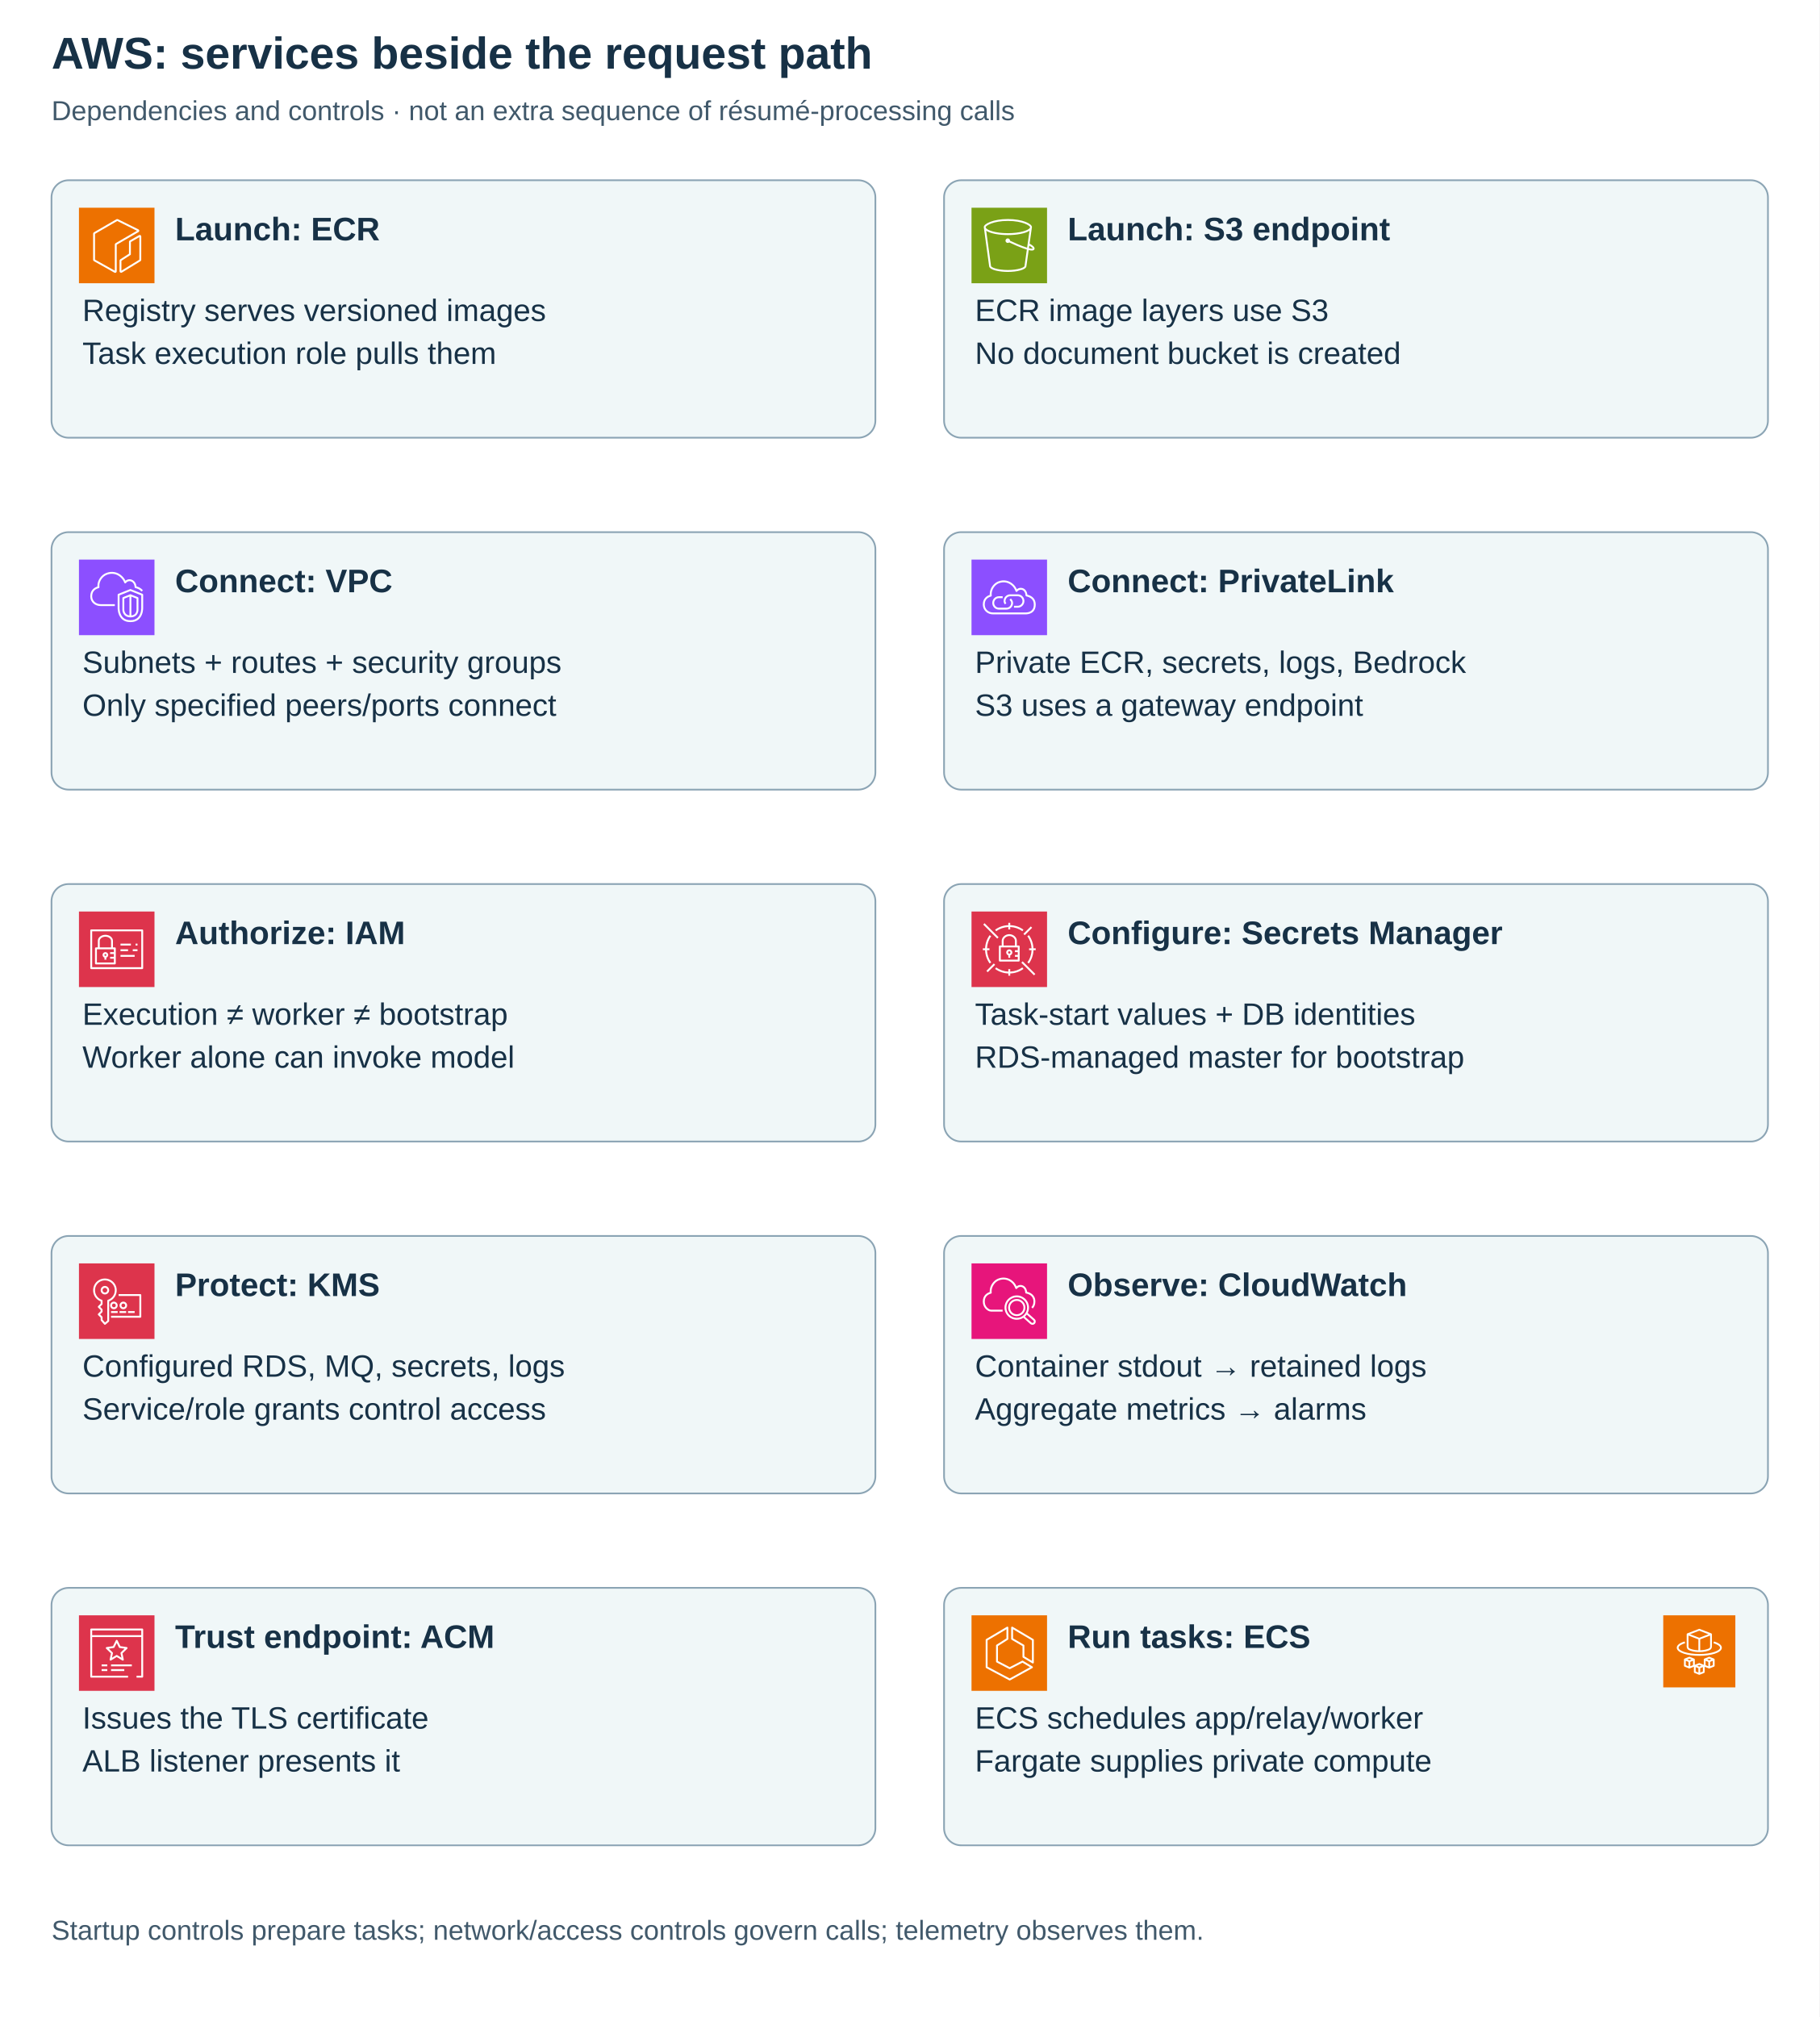
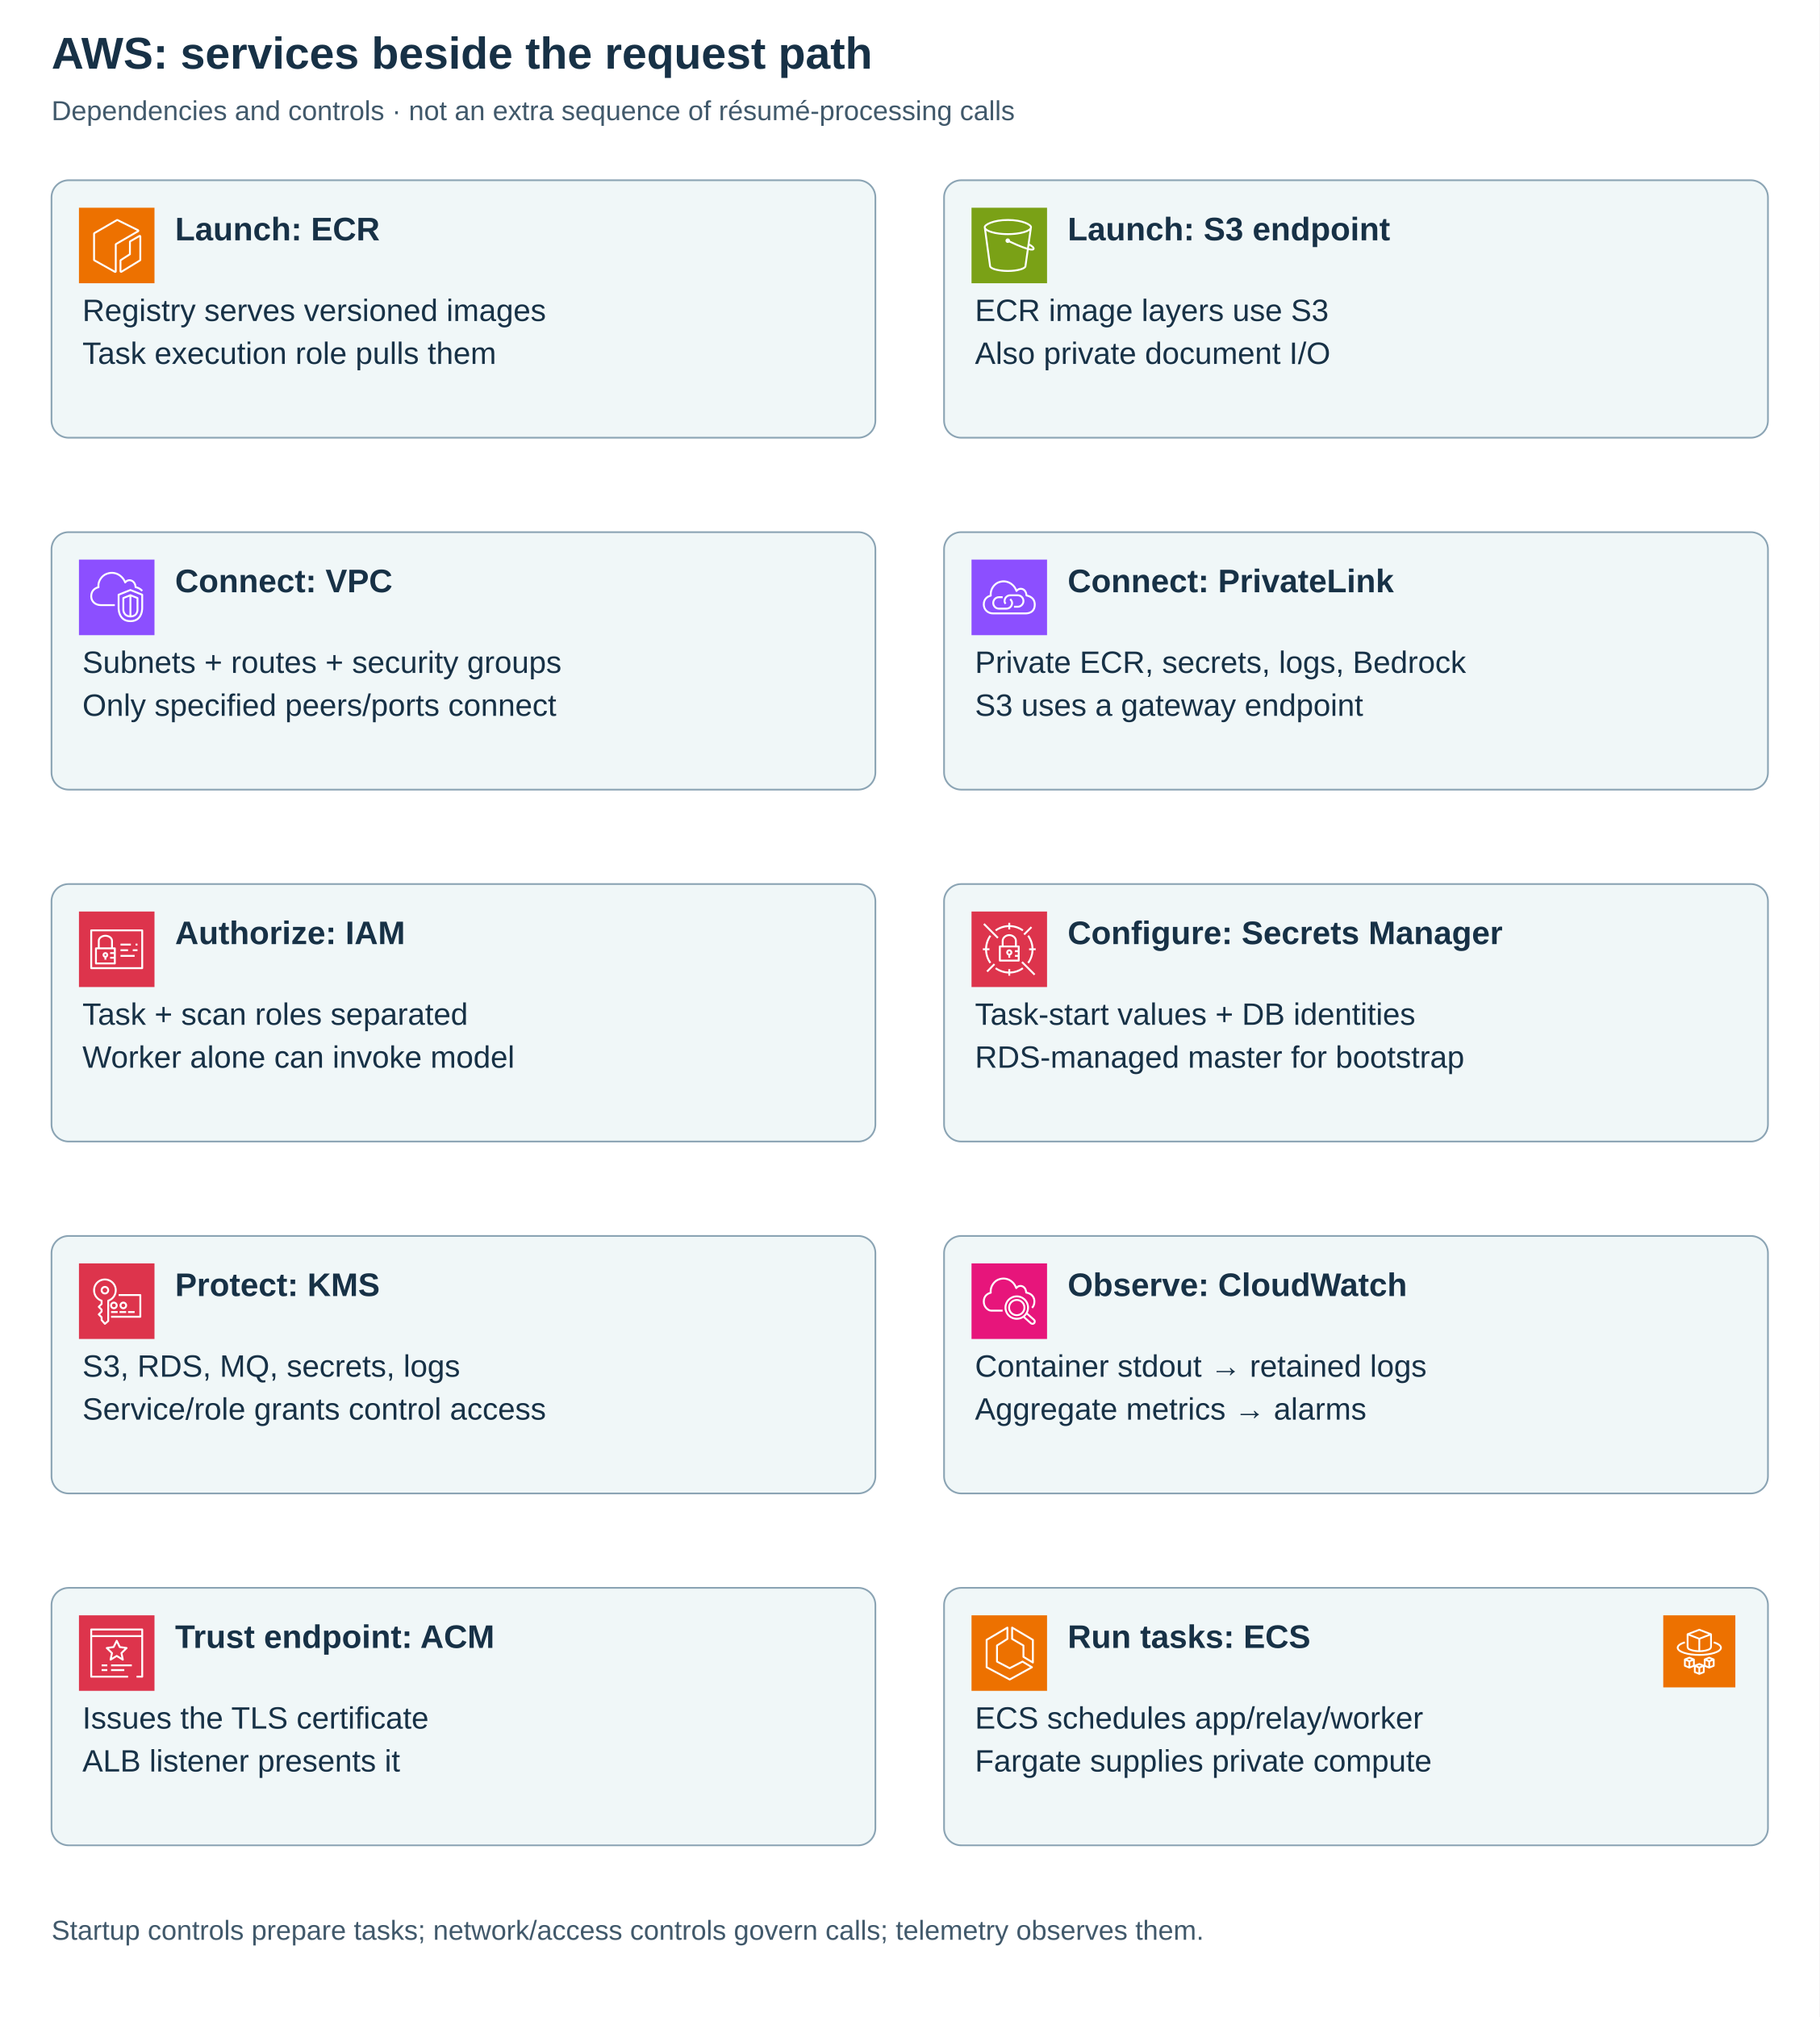
<svg xmlns="http://www.w3.org/2000/svg" width="1060" height="1175" viewBox="0 0 1060 1175" role="img" aria-labelledby="diagram-title diagram-description">
  <defs>
    <marker id="arrow" viewBox="0 0 10 10" refX="9" refY="5" markerWidth="7" markerHeight="7" orient="auto-start-reverse">
      <path d="M0 0L10 5L0 10Z" fill="#37566b" />
    </marker>
  </defs>
  <rect width="1060" height="1175" fill="#fff" />
  <style>text{font-family:Arial,Helvetica,sans-serif;fill:#173146}.title{font-size:26px;font-weight:700}.label{font-size:19px;font-weight:700}.body{font-size:18px}.small{font-size:16px;fill:#41596b}.path{fill:none;stroke:#37566b;stroke-width:2.4;marker-end:url(#arrow)}.dashed{stroke-dasharray:6 5}</style>
  <text x="30" y="40" class="title">AWS: services beside the request path</text>
  <text x="30" y="70" class="small">Dependencies and controls · not an extra sequence of résumé-processing calls</text>
  <rect x="30" y="105" width="480" height="150" rx="10" fill="#f0f7f8" stroke="#8ba4b4" />
  <svg x="46" y="121" width="44" height="44" viewBox="0 0 80 80">
    <g id="i46_121_Icon-Architecture/64/Arch_Amazon-Elastic-Container-Registry_64" stroke="none" stroke-width="1" fill="none" fill-rule="evenodd">
      <g id="i46_121_Icon-Architecture-BG/64/Compute" fill="#ED7100">
        <rect id="i46_121_Rectangle" x="0" y="0" width="80" height="80" />
      </g>
      <path d="M38.788,37.578 C38.293,37.866 37.986,38.4 37.986,38.974 L37.986,66.72 L16.999,54.984 L16.999,27.708 L40.557,14.059 L61.485,24.428 L38.788,37.578 Z M63.92,24.402 C63.92,23.828 63.613,23.292 63.06,22.975 L41.346,12.215 C40.851,11.929 40.235,11.928 39.74,12.216 L15.802,26.084 C15.308,26.372 15,26.906 15,27.48 L15,55.216 C15,55.789 15.308,56.324 15.817,56.62 L37.574,68.785 C37.822,68.929 38.101,69 38.378,69 C38.655,69 38.934,68.929 39.181,68.785 C39.677,68.499 39.984,67.964 39.984,67.389 L39.984,39.201 L63.118,25.798 C63.613,25.511 63.92,24.977 63.92,24.402 L63.92,24.402 Z M63.969,55.047 L44.981,66.661 L44.981,56.262 L54.882,49.873 L54.95,49.424 C54.968,49.307 54.975,49.307 54.975,48.766 L55.006,36.36 L64,31.148 L63.969,55.047 Z M65.197,29.072 C64.7,28.782 64.084,28.783 63.589,29.072 L54.014,34.618 C53.714,34.782 53.008,35.166 53.008,35.958 L52.976,48.717 L43.851,54.606 C43.306,54.931 42.982,55.445 42.982,55.989 L42.982,67.308 C42.982,67.875 43.287,68.391 43.798,68.687 C44.065,68.841 44.362,68.919 44.657,68.919 C44.948,68.919 45.239,68.845 45.502,68.692 L65.168,56.664 C65.662,56.376 65.968,55.842 65.968,55.271 L66,30.466 C66,29.893 65.692,29.358 65.197,29.072 L65.197,29.072 Z" id="i46_121_Amazon-Elastic-Container-Registry_Icon_64_Squid" fill="#FFFFFF" />
    </g>
  </svg>
  <text x="102" y="140" class="label">Launch: ECR</text>
  <text x="48" y="187" class="body">Registry serves versioned images</text>
  <text x="48" y="212" class="body">Task execution role pulls them</text>
  <rect x="550" y="105" width="480" height="150" rx="10" fill="#f0f7f8" stroke="#8ba4b4" />
  <svg x="566" y="121" width="44" height="44" viewBox="0 0 80 80">
    <g id="i566_121_Icon-Architecture/64/Arch_Amazon-Simple-Storage-Service_64" stroke="none" stroke-width="1" fill="none" fill-rule="evenodd">
      <g id="i566_121_Icon-Architecture-BG/64/Storage" fill="#7AA116">
        <rect id="i566_121_Rectangle" x="0" y="0" width="80" height="80" />
      </g>
      <g id="i566_121_Icon-Service/64/Amazon-Simple-Storage-Service_64" transform="translate(12.9999, 11.9996)" fill="#FFFFFF">
        <path d="M47.836,30.893 L48.22,28.189 C51.761,30.31 51.807,31.186 51.806,31.21 C51.8,31.215 51.196,31.719 47.836,30.893 L47.836,30.893 Z M45.893,30.353 C39.773,28.501 31.25,24.591 27.801,22.961 C27.801,22.947 27.805,22.934 27.805,22.92 C27.805,21.595 26.727,20.517 25.401,20.517 C24.077,20.517 22.999,21.595 22.999,22.92 C22.999,24.245 24.077,25.323 25.401,25.323 C25.983,25.323 26.511,25.106 26.928,24.761 C30.986,26.682 39.443,30.535 45.608,32.355 L43.17,49.561 C43.163,49.608 43.16,49.655 43.16,49.702 C43.16,51.217 36.453,54 25.494,54 C14.419,54 7.641,51.217 7.641,49.702 C7.641,49.656 7.638,49.611 7.632,49.566 L2.538,12.359 C6.947,15.394 16.43,17 25.5,17 C34.556,17 44.023,15.4 48.441,12.374 L45.893,30.353 Z M2,8.478 C2.072,7.162 9.634,2 25.5,2 C41.364,2 48.927,7.161 49,8.478 L49,8.927 C48.13,11.878 38.33,15 25.5,15 C12.648,15 2.843,11.868 2,8.913 L2,8.478 Z M51,8.5 C51,5.035 41.066,0 25.5,0 C9.934,0 0,5.035 0,8.5 L0.094,9.254 L5.642,49.778 C5.775,54.31 17.861,56 25.494,56 C34.966,56 45.029,53.822 45.159,49.781 L47.555,32.884 C48.888,33.203 49.985,33.366 50.866,33.366 C52.049,33.366 52.849,33.077 53.334,32.499 C53.732,32.025 53.884,31.451 53.77,30.84 C53.511,29.456 51.868,27.964 48.522,26.055 L50.898,9.293 L51,8.5 Z" id="i566_121_Amazon-Simple-Storage-Service-Icon_64_Squid" />
      </g>
    </g>
  </svg>
  <text x="622" y="140" class="label">Launch: S3 endpoint</text>
  <text x="568" y="187" class="body">ECR image layers use S3</text>
-   <text x="568" y="212" class="body">No document bucket is created</text>
+   <text x="568" y="212" class="body">Also private document I/O</text>
  <rect x="30" y="310" width="480" height="150" rx="10" fill="#f0f7f8" stroke="#8ba4b4" />
  <svg x="46" y="326" width="44" height="44" viewBox="0 0 80 80">
    <g id="i46_326_Icon-Architecture/64/Arch_Amazon-Virtual-Private-Cloud_64" stroke="none" stroke-width="1" fill="none" fill-rule="evenodd">
      <g id="i46_326_Icon-Architecture-BG/64/Networking-Content-Delivery" fill="#8C4FFF">
        <rect id="i46_326_Rectangle" x="0" y="0" width="80" height="80" />
      </g>
      <path d="M61,41.372 L55.5,39.172 L55.5,59.123 C57.106,58.963 58.401,58.435 59.321,57.501 C61.021,55.773 61.001,53.24 61,53.215 L61,41.372 Z M53.5,59.136 L53.5,39.172 L48,41.372 L48,53.195 C48.007,53.402 48.234,58.552 53.5,59.136 L53.5,59.136 Z M63,53.195 C63.003,53.308 63.053,56.542 60.765,58.885 C59.269,60.418 57.16,61.195 54.5,61.195 C47.927,61.195 46.065,55.977 46,53.219 L46,40.695 C46,40.286 46.249,39.918 46.629,39.766 L54.129,36.766 C54.367,36.671 54.633,36.671 54.871,36.766 L62.371,39.766 C62.751,39.918 63,40.286 63,40.695 L63,53.195 Z M66.001,51.229 L66,37.872 L54.5,33.272 L43,37.872 L43,51.195 C42.998,51.286 42.865,57.423 46.534,61.199 C48.466,63.187 51.146,64.195 54.5,64.195 C57.877,64.195 60.57,63.18 62.504,61.179 C66.168,57.387 66.003,51.29 66.001,51.229 L66.001,51.229 Z M63.942,62.568 C61.617,64.975 58.44,66.195 54.5,66.195 C50.579,66.195 47.413,64.979 45.09,62.581 C40.831,58.188 40.991,51.448 41,51.164 L41,37.195 C41,36.786 41.249,36.418 41.629,36.266 L54.129,31.266 C54.367,31.171 54.633,31.171 54.871,31.266 L67.371,36.266 C67.751,36.418 68,36.786 68,37.195 L68,51.195 C68.009,51.445 68.189,58.173 63.942,62.568 L63.942,62.568 Z M23.055,47.195 L38,47.195 L38,49.195 L23.055,49.195 C16.977,49.195 12.337,45.143 12.024,39.56 C12.002,39.332 12,39.066 12,38.8 C12,31.931 16.803,29.402 19.604,28.512 C19.584,28.191 19.574,27.866 19.574,27.539 C19.574,22.086 23.464,16.381 28.621,14.269 C34.677,11.789 41.062,12.99 45.695,17.476 C47.256,18.997 48.446,20.621 49.307,22.41 C50.513,21.375 51.969,20.819 53.529,20.819 C56.834,20.819 60.33,23.413 60.931,28.382 C63.114,28.932 65.854,30.1 67.788,32.58 L66.212,33.81 C64.43,31.524 61.741,30.572 59.8,30.174 C59.355,30.084 59.028,29.706 59.002,29.254 C58.741,24.833 55.982,22.819 53.529,22.819 C52.067,22.819 50.771,23.509 49.78,24.814 C49.559,25.106 49.199,25.257 48.835,25.199 C48.474,25.144 48.17,24.897 48.045,24.554 C47.278,22.464 46.054,20.618 44.302,18.911 C40.258,14.997 34.676,13.952 29.379,16.12 C24.93,17.942 21.574,22.851 21.574,27.539 C21.574,28.08 21.605,28.615 21.668,29.128 C21.729,29.629 21.405,30.097 20.915,30.219 C18.333,30.858 14,32.824 14,38.8 C14,39.002 13.998,39.205 14.018,39.408 C14.272,43.936 18.072,47.195 23.055,47.195 L23.055,47.195 Z" id="i46_326_Amazon-Virtual-Private-Cloud_Icon_64_Squid" fill="#FFFFFF" />
    </g>
  </svg>
  <text x="102" y="345" class="label">Connect: VPC</text>
  <text x="48" y="392" class="body">Subnets + routes + security groups</text>
  <text x="48" y="417" class="body">Only specified peers/ports connect</text>
  <rect x="550" y="310" width="480" height="150" rx="10" fill="#f0f7f8" stroke="#8ba4b4" />
  <svg x="566" y="326" width="44" height="44" viewBox="0 0 80 80">
    <g id="i566_326_Icon-Architecture/64/Arch_AWS-PrivateLink_64" stroke="none" stroke-width="1" fill="none" fill-rule="evenodd">
      <g id="i566_326_Icon-Architecture-BG/64/Networking-Content-Delivery" fill="#8C4FFF">
        <rect id="i566_326_Rectangle" x="0" y="0" width="80" height="80" />
      </g>
      <path d="M41.745,41.155 C42.713,42.249 44,43.927 44,45.872 C44,49.773 40.859,52.947 37,52.947 L29,52.947 C25.141,52.947 22,49.773 22,45.872 C22,41.972 25.141,38.797 29,38.797 L33,38.797 L33,40.819 L29,40.819 C26.243,40.819 24,43.087 24,45.872 C24,48.658 26.243,50.925 29,50.925 L37,50.925 C39.757,50.925 42,48.658 42,45.872 C42,44.62 41.004,43.349 40.255,42.503 L41.745,41.155 Z M56,43.851 C56,47.752 52.859,50.925 49,50.925 L45,50.925 L45,48.904 L49,48.904 C51.757,48.904 54,46.637 54,43.851 C54,41.065 51.757,38.797 49,38.797 L41,38.797 C38.243,38.797 36,41.065 36,43.851 C36,44.75 36.463,45.673 36.865,46.377 L35.135,47.389 C34.606,46.467 34,45.231 34,43.851 C34,39.951 37.141,36.776 41,36.776 L49,36.776 C52.859,36.776 56,39.951 56,43.851 L56,43.851 Z M57.28,55.979 L22.721,55.979 C18.011,55.975 14.268,52.586 14.017,48.1 C14.007,47.894 14,47.684 14,47.47 C14,41.692 18.112,39.765 20.605,39.128 C21.072,39.039 21.42,38.625 21.42,38.133 C21.42,38.082 21.416,38.032 21.409,37.982 C21.349,37.478 21.318,36.969 21.318,36.468 C21.318,31.826 24.608,26.828 28.808,25.09 C33.869,22.999 39.227,24.04 43.145,27.88 C44.672,29.376 45.863,31.286 46.685,33.559 C46.811,33.907 47.113,34.156 47.474,34.212 C47.835,34.268 48.197,34.119 48.42,33.827 C49.648,32.201 51.636,31.518 53.493,32.092 C55.652,32.758 57.051,34.976 57.231,38.024 C57.259,38.482 57.587,38.864 58.032,38.955 C61.667,39.695 66,41.787 66,47.551 C66,54.884 60.537,55.979 57.28,55.979 L57.28,55.979 Z M59.159,37.137 C58.735,33.602 56.871,31.02 54.077,30.158 C51.935,29.498 49.679,29.989 47.97,31.404 C47.091,29.472 45.94,27.803 44.538,26.429 C40.032,22.012 33.869,20.813 28.051,23.22 C23.072,25.28 19.318,30.975 19.318,36.468 C19.318,36.774 19.328,37.082 19.348,37.391 C16.627,38.271 12,40.755 12,47.47 C12,47.721 12.007,47.966 12.02,48.211 C12.333,53.786 16.933,57.995 22.72,58 L57.28,58 C59.795,58 68,57.247 68,47.551 C68,42.21 64.868,38.536 59.159,37.137 L59.159,37.137 Z" id="i566_326_AWS-PrivateLink_Icon_64_Squid" fill="#FFFFFF" />
    </g>
  </svg>
  <text x="622" y="345" class="label">Connect: PrivateLink</text>
  <text x="568" y="392" class="body">Private ECR, secrets, logs, Bedrock</text>
  <text x="568" y="417" class="body">S3 uses a gateway endpoint</text>
  <rect x="30" y="515" width="480" height="150" rx="10" fill="#f0f7f8" stroke="#8ba4b4" />
  <svg x="46" y="531" width="44" height="44" viewBox="0 0 80 80">
    <g id="i46_531_Icon-Architecture/64/Arch_AWS-Identity-and-Access-Management_64" stroke="none" stroke-width="1" fill="none" fill-rule="evenodd">
      <g id="i46_531_Icon-Architecture-BG/64/Security-Identity-Compliance" fill="#DD344C">
        <rect id="i46_531_Rectangle" x="0" y="0" width="80" height="80" />
      </g>
      <path d="M14,59 L66,59 L66,21 L14,21 L14,59 Z M68,20 L68,60 C68,60.552 67.553,61 67,61 L13,61 C12.447,61 12,60.552 12,60 L12,20 C12,19.448 12.447,19 13,19 L67,19 C67.553,19 68,19.448 68,20 L68,20 Z M44,48 L59,48 L59,46 L44,46 L44,48 Z M57,42 L62,42 L62,40 L57,40 L57,42 Z M44,42 L52,42 L52,40 L44,40 L44,42 Z M29,46 C29,45.449 28.552,45 28,45 C27.448,45 27,45.449 27,46 C27,46.551 27.448,47 28,47 C28.552,47 29,46.551 29,46 L29,46 Z M31,46 C31,47.302 30.161,48.401 29,48.816 L29,51 L27,51 L27,48.815 C25.839,48.401 25,47.302 25,46 C25,44.346 26.346,43 28,43 C29.654,43 31,44.346 31,46 L31,46 Z M19,53.993 L36.994,54 L36.996,50 L33,50 L33,48 L36.996,48 L36.998,45 L33,45 L33,43 L36.999,43 L37,40.007 L19.006,40 L19,53.993 Z M22,38.001 L34,38.006 L34,31 C34.001,28.697 31.197,26.677 28,26.675 L27.996,26.675 C24.804,26.675 22.004,28.696 22.002,31 L22,38.001 Z M17,54.992 L17.006,39 C17.006,38.734 17.111,38.48 17.299,38.292 C17.486,38.105 17.741,38 18.006,38 L20,38.001 L20.002,31 C20.004,27.512 23.59,24.675 27.996,24.675 L28,24.675 C32.412,24.677 36.001,27.515 36,31 L36,38.007 L38,38.008 C38.553,38.008 39,38.456 39,39.008 L38.994,55 C38.994,55.266 38.889,55.52 38.701,55.708 C38.514,55.895 38.259,56 37.994,56 L18,55.992 C17.447,55.992 17,55.544 17,54.992 L17,54.992 Z M60,36 L62,36 L62,34 L60,34 L60,36 Z M44,36 L55,36 L55,34 L44,34 L44,36 Z" id="i46_531_AWS-Identity-and-Access-Management_Icon_64_Squid" fill="#FFFFFF" />
    </g>
  </svg>
  <text x="102" y="550" class="label">Authorize: IAM</text>
-   <text x="48" y="597" class="body">Execution ≠ worker ≠ bootstrap</text>
+   <text x="48" y="597" class="body">Task + scan roles separated</text>
  <text x="48" y="622" class="body">Worker alone can invoke model</text>
  <rect x="550" y="515" width="480" height="150" rx="10" fill="#f0f7f8" stroke="#8ba4b4" />
  <svg x="566" y="531" width="44" height="44" viewBox="0 0 80 80">
    <g id="i566_531_Icon-Architecture/64/Arch_AWS-Secrets-Manager_64" stroke="none" stroke-width="1" fill="none" fill-rule="evenodd">
      <g id="i566_531_Icon-Architecture-BG/64/Security-Identity-Compliance" fill="#DD344C">
        <rect id="i566_531_Rectangle" x="0" y="0" width="80" height="80" />
      </g>
      <path d="M38.76,43.36 C38.76,44.044 39.317,44.6 40,44.6 C40.684,44.6 41.24,44.044 41.24,43.36 C41.24,42.676 40.684,42.12 40,42.12 C39.317,42.12 38.76,42.676 38.76,43.36 L38.76,43.36 Z M36.76,43.36 C36.76,41.573 38.213,40.12 40,40.12 C41.787,40.12 43.24,41.573 43.24,43.36 C43.24,44.796 42.296,46.002 41,46.426 L41,49 L39,49 L39,46.426 C37.704,46.002 36.76,44.796 36.76,43.36 L36.76,43.36 Z M49,38 L31,38 L31,51 L49,51 L49,48 L46,48 L46,46 L49,46 L49,43 L46,43 L46,41 L49,41 L49,38 Z M34,36 L45.999,36 L46,31 C46.001,28.384 43.143,26.002 40.004,26 L40.001,26 C38.472,26 36.928,26.574 35.763,27.575 C34.643,28.537 34,29.786 34,31.001 L34,36 Z M48,31.001 L47.999,36 L50,36 C50.553,36 51,36.448 51,37 L51,52 C51,52.552 50.553,53 50,53 L30,53 C29.447,53 29,52.552 29,52 L29,37 C29,36.448 29.447,36 30,36 L32,36 L32,31 C32.001,29.202 32.897,27.401 34.459,26.058 C35.982,24.75 38.001,24 40.001,24 L40.004,24 C44.265,24.002 48.001,27.273 48,31.001 L48,31.001 Z M19.207,55.049 L20.828,53.877 C18.093,50.097 16.581,45.662 16.396,41 L19,41 L19,39 L16.399,39 C16.598,34.366 18.108,29.957 20.828,26.198 L19.207,25.025 C16.239,29.128 14.599,33.942 14.399,39 L12,39 L12,41 L14.396,41 C14.582,46.086 16.224,50.926 19.207,55.049 L19.207,55.049 Z M53.838,59.208 C50.069,61.936 45.648,63.446 41,63.639 L41,61 L39,61 L39,63.639 C34.352,63.447 29.93,61.937 26.159,59.208 L24.988,60.828 C29.1,63.805 33.928,65.445 39,65.639 L39,68 L41,68 L41,65.639 C46.072,65.445 50.898,63.805 55.01,60.828 L53.838,59.208 Z M26.159,20.866 C29.93,18.138 34.352,16.628 39,16.436 L39,19 L41,19 L41,16.436 C45.648,16.628 50.069,18.138 53.838,20.866 L55.01,19.246 C50.898,16.27 46.072,14.63 41,14.436 L41,12 L39,12 L39,14.436 C33.928,14.629 29.1,16.269 24.988,19.246 L26.159,20.866 Z M65.599,39 C65.399,33.942 63.759,29.128 60.79,25.025 L59.169,26.198 C61.89,29.957 63.4,34.366 63.599,39 L61,39 L61,41 L63.602,41 C63.416,45.662 61.905,50.097 59.169,53.877 L60.79,55.049 C63.774,50.926 65.415,46.086 65.602,41 L68,41 L68,39 L65.599,39 Z M56.386,25.064 L64.226,17.224 L62.812,15.81 L54.972,23.65 L56.386,25.064 Z M23.612,55.01 L15.772,62.85 L17.186,64.264 L25.026,56.424 L23.612,55.01 Z M28.666,27.253 L13.825,12.413 L12.411,13.827 L27.252,28.667 L28.666,27.253 Z M54.193,52.78 L67.586,66.173 L66.172,67.587 L52.779,54.194 L54.193,52.78 Z" id="i566_531_AWS-Secrets-Manager_Icon_64_Squid" fill="#FFFFFF" />
    </g>
  </svg>
  <text x="622" y="550" class="label">Configure: Secrets Manager</text>
  <text x="568" y="597" class="body">Task-start values + DB identities</text>
  <text x="568" y="622" class="body">RDS-managed master for bootstrap</text>
  <rect x="30" y="720" width="480" height="150" rx="10" fill="#f0f7f8" stroke="#8ba4b4" />
  <svg x="46" y="736" width="44" height="44" viewBox="0 0 80 80">
    <g id="i46_736_Icon-Architecture/64/Arch_AWS-Key-Management-Service_64" stroke="none" stroke-width="1" fill="none" fill-rule="evenodd">
      <g id="i46_736_Icon-Architecture-BG/64/Security-Identity-Compliance" fill="#DD344C">
        <rect id="i46_736_Rectangle" x="0" y="0" width="80" height="80" />
      </g>
      <path d="M51.997,52.496 L58.997,52.496 L58.997,50.496 L51.997,50.496 L51.997,52.496 Z M42.997,52.496 L49.997,52.496 L49.997,50.496 L42.997,50.496 L42.997,52.496 Z M33.997,52.496 L40.997,52.496 L40.997,50.496 L33.997,50.496 L33.997,52.496 Z M44.997,44.496 C44.997,43.393 45.895,42.496 46.997,42.496 C48.1,42.496 48.997,43.393 48.997,44.496 C48.997,45.599 48.1,46.496 46.997,46.496 C45.895,46.496 44.997,45.599 44.997,44.496 L44.997,44.496 Z M50.997,44.496 C50.997,42.29 49.204,40.496 46.997,40.496 C44.791,40.496 42.997,42.29 42.997,44.496 C42.997,46.702 44.791,48.496 46.997,48.496 C49.204,48.496 50.997,46.702 50.997,44.496 L50.997,44.496 Z M36.997,42.496 C38.1,42.496 38.997,43.393 38.997,44.496 C38.997,45.599 38.1,46.496 36.997,46.496 C35.895,46.496 34.997,45.599 34.997,44.496 C34.997,43.393 35.895,42.496 36.997,42.496 L36.997,42.496 Z M36.997,48.496 C39.204,48.496 40.997,46.702 40.997,44.496 C40.997,42.29 39.204,40.496 36.997,40.496 C34.791,40.496 32.997,42.29 32.997,44.496 C32.997,46.702 34.791,48.496 36.997,48.496 L36.997,48.496 Z M65.997,33.496 L65.997,56.496 C65.997,57.048 65.55,57.496 64.997,57.496 L33.997,57.496 L33.997,55.496 L63.997,55.496 L63.997,34.496 L41.997,34.496 L41.997,32.496 L64.997,32.496 C65.55,32.496 65.997,32.944 65.997,33.496 L65.997,33.496 Z M30.696,38.543 C30.28,38.674 29.997,39.06 29.997,39.496 L29.997,60.536 L27.598,62.593 L24.997,59.62 L24.997,56.996 C24.997,56.731 24.892,56.476 24.704,56.289 L22.412,53.996 L24.704,51.703 C24.892,51.516 24.997,51.261 24.997,50.996 L24.997,48.996 C24.997,48.731 24.892,48.476 24.704,48.289 L22.412,45.996 L24.704,43.703 C24.892,43.516 24.997,43.261 24.997,42.996 L24.997,39.506 C24.997,39.07 24.715,38.684 24.299,38.553 C19.157,36.923 16.117,31.634 17.23,26.249 C18.032,22.369 21.016,19.258 24.831,18.323 C28.08,17.526 31.412,18.223 33.972,20.23 C36.53,22.237 37.997,25.25 37.997,28.496 C37.997,33.049 34.995,37.181 30.696,38.543 L30.696,38.543 Z M39.997,28.496 C39.997,24.632 38.251,21.045 35.206,18.656 C32.161,16.267 28.209,15.436 24.355,16.381 C19.794,17.498 16.229,21.213 15.271,25.844 L15.271,25.845 C14.001,31.99 17.3,38.034 22.997,40.215 L22.997,42.582 L20.29,45.289 C19.9,45.68 19.9,46.312 20.29,46.703 L22.997,49.41 L22.997,50.582 L20.29,53.289 C19.9,53.68 19.9,54.312 20.29,54.703 L22.997,57.41 L22.997,59.996 C22.997,60.238 23.085,60.472 23.245,60.655 L26.745,64.655 C26.943,64.88 27.219,64.996 27.497,64.996 C27.728,64.996 27.959,64.917 28.148,64.755 L31.648,61.755 C31.87,61.565 31.997,61.288 31.997,60.996 L31.997,40.204 C36.743,38.372 39.997,33.662 39.997,28.496 L39.997,28.496 Z M27.497,30.866 C26.119,30.866 24.997,29.745 24.997,28.366 C24.997,26.988 26.119,25.866 27.497,25.866 C28.876,25.866 29.997,26.988 29.997,28.366 C29.997,29.745 28.876,30.866 27.497,30.866 L27.497,30.866 Z M27.497,23.866 C25.016,23.866 22.997,25.885 22.997,28.366 C22.997,30.848 25.016,32.866 27.497,32.866 C29.979,32.866 31.997,30.848 31.997,28.366 C31.997,25.885 29.979,23.866 27.497,23.866 L27.497,23.866 Z" id="i46_736_AWS-Key-Management-Service_Icon_64_Squid" fill="#FFFFFF" />
    </g>
  </svg>
  <text x="102" y="755" class="label">Protect: KMS</text>
-   <text x="48" y="802" class="body">Configured RDS, MQ, secrets, logs</text>
+   <text x="48" y="802" class="body">S3, RDS, MQ, secrets, logs</text>
  <text x="48" y="827" class="body">Service/role grants control access</text>
  <rect x="550" y="720" width="480" height="150" rx="10" fill="#f0f7f8" stroke="#8ba4b4" />
  <svg x="566" y="736" width="44" height="44" viewBox="0 0 80 80">
    <g id="i566_736_Icon-Architecture/64/Arch_Amazon-CloudWatch_64" stroke="none" stroke-width="1" fill="none" fill-rule="evenodd">
      <g id="i566_736_Icon-Architecture-BG/64/Management-Governance" fill="#E7157B">
        <rect id="i566_736_Rectangle" x="0" y="0" width="80" height="80" />
      </g>
      <path d="M55.059,46.777 C55.059,42.868 51.858,39.688 47.922,39.688 C43.987,39.688 40.786,42.868 40.786,46.777 C40.786,50.687 43.987,53.867 47.922,53.867 C51.858,53.867 55.059,50.687 55.059,46.777 M57.07,46.777 C57.07,51.788 52.966,55.864 47.922,55.864 C42.879,55.864 38.775,51.788 38.775,46.777 C38.775,41.767 42.879,37.691 47.922,37.691 C52.966,37.691 57.07,41.767 57.07,46.777 M65.51,60.474 L58.501,54.203 C57.935,54.994 57.281,55.717 56.554,56.363 L63.552,62.633 C64.15,63.169 65.078,63.119 65.618,62.526 C66.155,61.932 66.107,61.011 65.51,60.474 M47.922,57.662 C53.965,57.662 58.88,52.779 58.88,46.777 C58.88,40.775 53.965,35.893 47.922,35.893 C41.881,35.893 36.965,40.775 36.965,46.777 C36.965,52.779 41.881,57.662 47.922,57.662 M67.112,63.863 C66.426,64.617 65.478,65 64.529,65 C63.7,65 62.87,64.708 62.207,64.117 L54.931,57.599 C52.907,58.897 50.506,59.659 47.922,59.659 C40.772,59.659 34.955,53.88 34.955,46.777 C34.955,39.675 40.772,33.896 47.922,33.896 C55.073,33.896 60.891,39.675 60.891,46.777 C60.891,48.815 60.399,50.737 59.547,52.451 L66.856,58.991 C68.275,60.266 68.39,62.45 67.112,63.863 M21.28,29.393 C21.28,29.912 21.312,30.429 21.374,30.929 C21.409,31.214 21.321,31.498 21.13,31.713 C20.978,31.884 20.774,31.997 20.551,32.035 C18.079,32.669 14.01,34.588 14.01,40.346 C14.01,44.693 16.424,47.093 18.45,48.341 C19.141,48.774 19.959,49.005 20.823,49.014 L32.945,49.025 L32.943,51.022 L20.812,51.011 C19.566,50.998 18.384,50.661 17.384,50.035 C15.377,48.797 12,45.89 12,40.346 C12,33.662 16.6,31.192 19.3,30.319 C19.28,30.012 19.27,29.702 19.27,29.393 C19.27,23.932 22.998,18.27 27.942,16.222 C33.724,13.815 39.85,15.008 44.326,19.411 C45.714,20.775 46.855,22.432 47.73,24.348 C48.906,23.38 50.356,22.846 51.884,22.846 C54.886,22.846 58.266,25.11 58.868,30.061 C61.68,30.705 67.621,32.955 67.621,40.423 C67.621,43.404 66.68,45.867 64.823,47.742 L63.39,46.341 C64.863,44.853 65.61,42.862 65.61,40.423 C65.61,33.891 60.106,32.266 57.737,31.872 C57.468,31.827 57.23,31.675 57.076,31.452 C56.926,31.236 56.869,30.971 56.914,30.715 C56.585,26.66 54.161,24.843 51.884,24.843 C50.447,24.843 49.1,25.538 48.187,26.75 C47.965,27.044 47.604,27.194 47.234,27.14 C46.87,27.086 46.563,26.836 46.437,26.492 C45.614,24.226 44.428,22.321 42.912,20.831 C39.033,17.015 33.728,15.981 28.717,18.065 C24.546,19.792 21.28,24.767 21.28,29.393" id="i566_736_Amazon-CloudWatch_Icon_64_Squid" fill="#FFFFFF" />
    </g>
  </svg>
  <text x="622" y="755" class="label">Observe: CloudWatch</text>
  <text x="568" y="802" class="body">Container stdout → retained logs</text>
  <text x="568" y="827" class="body">Aggregate metrics → alarms</text>
  <rect x="30" y="925" width="480" height="150" rx="10" fill="#f0f7f8" stroke="#8ba4b4" />
  <svg x="46" y="941" width="44" height="44" viewBox="0 0 80 80">
    <g id="i46_941_Icon-Architecture/64/Arch_AWS-Certificate-Manager_64" stroke="none" stroke-width="1" fill="none" fill-rule="evenodd">
      <g id="i46_941_Icon-Architecture-BG/64/Security-Identity-Compliance" fill="#DD344C">
        <rect id="i46_941_Rectangle" x="0" y="0" width="80" height="80" />
      </g>
      <path d="M35.694,39.281 C35.944,39.522 36.05,39.874 35.977,40.213 L34.952,44.922 L39.477,42.148 C39.798,41.95 40.202,41.95 40.524,42.149 L45.016,44.916 L44.021,40.199 C43.951,39.864 44.056,39.517 44.3,39.278 L48.339,35.324 L43.073,34.564 C42.745,34.516 42.463,34.31 42.317,34.013 L39.991,29.251 L37.61,34.025 C37.465,34.318 37.184,34.521 36.86,34.568 L31.609,35.335 L35.694,39.281 Z M32.499,46.787 L33.904,40.332 L28.756,35.359 C28.481,35.094 28.382,34.697 28.498,34.333 C28.615,33.97 28.928,33.705 29.305,33.651 L36.053,32.664 L39.105,26.545 C39.274,26.205 39.594,25.971 40.004,25.991 C40.384,25.993 40.731,26.211 40.898,26.552 L43.882,32.66 L50.626,33.635 C51.003,33.689 51.315,33.952 51.433,34.314 C51.551,34.676 51.455,35.073 51.182,35.339 L46.091,40.323 L47.454,46.783 C47.536,47.175 47.378,47.578 47.05,47.808 C46.724,48.038 46.292,48.051 45.951,47.842 L39.999,44.174 L33.999,47.852 C33.839,47.951 33.657,48 33.476,48 C33.273,48 33.07,47.938 32.897,47.815 C32.571,47.583 32.414,47.178 32.499,46.787 L32.499,46.787 Z M14,21.021 L66,21.021 L66,16 L14,16 L14,21.021 Z M68,15 L68,65 C68,65.552 67.552,66 67,66 L61,66 L61,64 L66,64 L66,23.022 L14,23.022 L14,64 L52,64 L52,66 L13,66 C12.447,66 12,65.552 12,65 L12,15 C12,14.448 12.447,14 13,14 L67,14 C67.552,14 68,14.448 68,15 L68,15 Z M24,59 L30,59 L30,57 L24,57 L24,59 Z M34,59 L48,59 L48,57 L34,57 L34,59 Z M24,54 L30,54 L30,52 L24,52 L24,54 Z M34,54 L56,54 L56,52 L34,52 L34,54 Z" id="i46_941_AWS-Certificate-Manager_Icon_64_Squid" fill="#FFFFFF" />
    </g>
  </svg>
  <text x="102" y="960" class="label">Trust endpoint: ACM</text>
  <text x="48" y="1007" class="body">Issues the TLS certificate</text>
  <text x="48" y="1032" class="body">ALB listener presents it</text>
  <rect x="550" y="925" width="480" height="150" rx="10" fill="#f0f7f8" stroke="#8ba4b4" />
  <svg x="566" y="941" width="44" height="44" viewBox="0 0 80 80">
    <g id="i566_941_Icon-Architecture/64/Arch_Amazon-Elastic-Container-Service_64" stroke="none" stroke-width="1" fill="none" fill-rule="evenodd">
      <g id="i566_941_Icon-Architecture-BG/64/Compute" fill="#ED7100">
        <rect id="i566_941_Rectangle" x="0" y="0" width="80" height="80" />
      </g>
      <path d="M64,48.234 L56,43.433 L56,32 C56,31.644 55.812,31.315 55.504,31.136 L44,24.426 L44,14.752 L64,26.571 L64,48.234 Z M65.509,25.139 L43.509,12.139 C43.199,11.956 42.818,11.954 42.504,12.131 C42.193,12.309 42,12.641 42,13 L42,25 C42,25.355 42.189,25.684 42.496,25.864 L54,32.574 L54,44 C54,44.351 54.185,44.677 54.486,44.857 L64.486,50.857 C64.644,50.952 64.822,51 65,51 C65.17,51 65.34,50.957 65.493,50.87 C65.807,50.693 66,50.36 66,50 L66,26 C66,25.646 65.814,25.319 65.509,25.139 L65.509,25.139 Z M40.445,66.863 L17,54.399 L17,26.571 L37,14.752 L37,24.451 L26.463,31.156 C26.175,31.34 26,31.658 26,32 L26,49 C26,49.373 26.208,49.715 26.538,49.887 L39.991,56.887 C40.28,57.037 40.624,57.038 40.912,56.888 L53.964,50.144 L61.996,54.964 L40.445,66.863 Z M64.515,54.142 L54.515,48.142 C54.217,47.964 53.849,47.952 53.541,48.112 L40.455,54.873 L28,48.393 L28,32.549 L38.537,25.844 C38.825,25.66 39,25.342 39,25 L39,13 C39,12.641 38.808,12.309 38.496,12.131 C38.184,11.954 37.802,11.956 37.491,12.139 L15.491,25.139 C15.187,25.319 15,25.646 15,26 L15,55 C15,55.369 15.204,55.709 15.53,55.883 L39.984,68.883 C40.131,68.961 40.292,69 40.453,69 C40.62,69 40.786,68.958 40.937,68.875 L64.484,55.875 C64.797,55.702 64.993,55.375 65,55.018 C65.006,54.66 64.821,54.326 64.515,54.142 L64.515,54.142 Z" id="i566_941_Amazon-Elastic-Container-Service_Icon_64_Squid" fill="#FFFFFF" />
    </g>
  </svg>
  <text x="622" y="960" class="label">Run tasks: ECS</text>
  <text x="568" y="1007" class="body">ECS schedules app/relay/worker</text>
  <text x="568" y="1032" class="body">Fargate supplies private compute</text>
  <svg x="969" y="941" width="42" height="42" viewBox="0 0 80 80">
    <g id="i969_941_Icon-Architecture/64/Arch_AWS-Fargate_64" stroke="none" stroke-width="1" fill="none" fill-rule="evenodd">
      <g id="i969_941_Icon-Architecture-BG/64/Compute" fill="#ED7100">
        <rect id="i969_941_Rectangle" x="0" y="0" width="80" height="80" />
      </g>
      <path d="M52,56.523 L52,51.677 L55,50.477 L55,55.323 L52,56.523 Z M47,50.477 L50,51.677 L50,56.523 L47,55.323 L47,50.477 Z M41,63.523 L41,58.677 L44,57.477 L44,62.323 L41,63.523 Z M36,57.477 L39,58.677 L39,63.523 L36,62.323 L36,57.477 Z M30,56.523 L30,51.677 L33,50.477 L33,55.323 L30,56.523 Z M25,50.477 L28,51.677 L28,56.523 L25,55.323 L25,50.477 Z M29,48.077 L31.308,49 L29,49.923 L26.692,49 L29,48.077 Z M40,55.077 L42.308,56 L40,56.923 L37.692,56 L40,55.077 Z M51,48.077 L53.308,49 L51,49.923 L48.692,49 L51,48.077 Z M56.371,48.071 L51.371,46.071 C51.133,45.977 50.867,45.977 50.629,46.071 L45.629,48.071 C45.249,48.224 45,48.591 45,49 L45,54.923 L40.371,53.071 C40.133,52.977 39.867,52.977 39.629,53.071 L35,54.923 L35,49 C35,48.591 34.751,48.224 34.371,48.071 L29.371,46.071 C29.133,45.977 28.867,45.977 28.629,46.071 L23.629,48.071 C23.249,48.224 23,48.591 23,49 L23,56 C23,56.409 23.249,56.776 23.629,56.929 L28.629,58.929 C28.748,58.976 28.874,59 29,59 C29.126,59 29.252,58.976 29.371,58.929 L34,57.077 L34,63 C34,63.409 34.249,63.776 34.629,63.929 L39.629,65.929 C39.748,65.976 39.874,66 40,66 C40.126,66 40.252,65.976 40.371,65.929 L45.371,63.929 C45.751,63.776 46,63.409 46,63 L46,57.077 L50.629,58.929 C50.748,58.976 50.874,59 51,59 C51.126,59 51.252,58.976 51.371,58.929 L56.371,56.929 C56.751,56.776 57,56.409 57,56 L57,49 C57,48.591 56.751,48.224 56.371,48.071 L56.371,48.071 Z M65,35.938 C65,41.783 52.119,44.938 40,44.938 C27.881,44.938 15,41.783 15,35.938 C15,33.147 18.095,30.69 23.715,29.019 L24.285,30.936 C19.791,32.272 17,34.189 17,35.938 C17,39.249 26.445,42.938 40,42.938 C53.555,42.938 63,39.249 63,35.938 C63,34.189 60.209,32.272 55.715,30.936 L56.285,29.019 C61.905,30.69 65,33.147 65,35.938 L65,35.938 Z M40,17.071 L50.214,21 L40,24.929 L29.786,21 L40,17.071 Z M50.58,36.842 C48.694,37.686 45.528,38.669 41,38.801 L41,26.687 L52,22.457 L52,34.648 C52,35.599 51.444,36.46 50.58,36.842 L50.58,36.842 Z M28,34.648 L28,22.457 L39,26.687 L39,38.801 C34.472,38.669 31.306,37.686 29.416,36.84 C28.556,36.46 28,35.599 28,34.648 L28,34.648 Z M28.604,38.667 C30.805,39.652 34.569,40.827 40,40.827 C45.431,40.827 49.195,39.652 51.393,38.669 C52.977,37.968 54,36.39 54,34.648 L54,21 C54,20.586 53.745,20.215 53.359,20.066 L40.359,15.066 C40.127,14.978 39.873,14.978 39.641,15.066 L26.641,20.066 C26.255,20.215 26,20.586 26,21 L26,34.648 C26,36.39 27.023,37.968 28.604,38.667 L28.604,38.667 Z" id="i969_941_AWS-Fargate_Icon_64_Squid" fill="#FFFFFF" />
    </g>
  </svg>
  <text x="30" y="1130" class="small">Startup controls prepare tasks; network/access controls govern calls; telemetry observes them.</text>
</svg>
